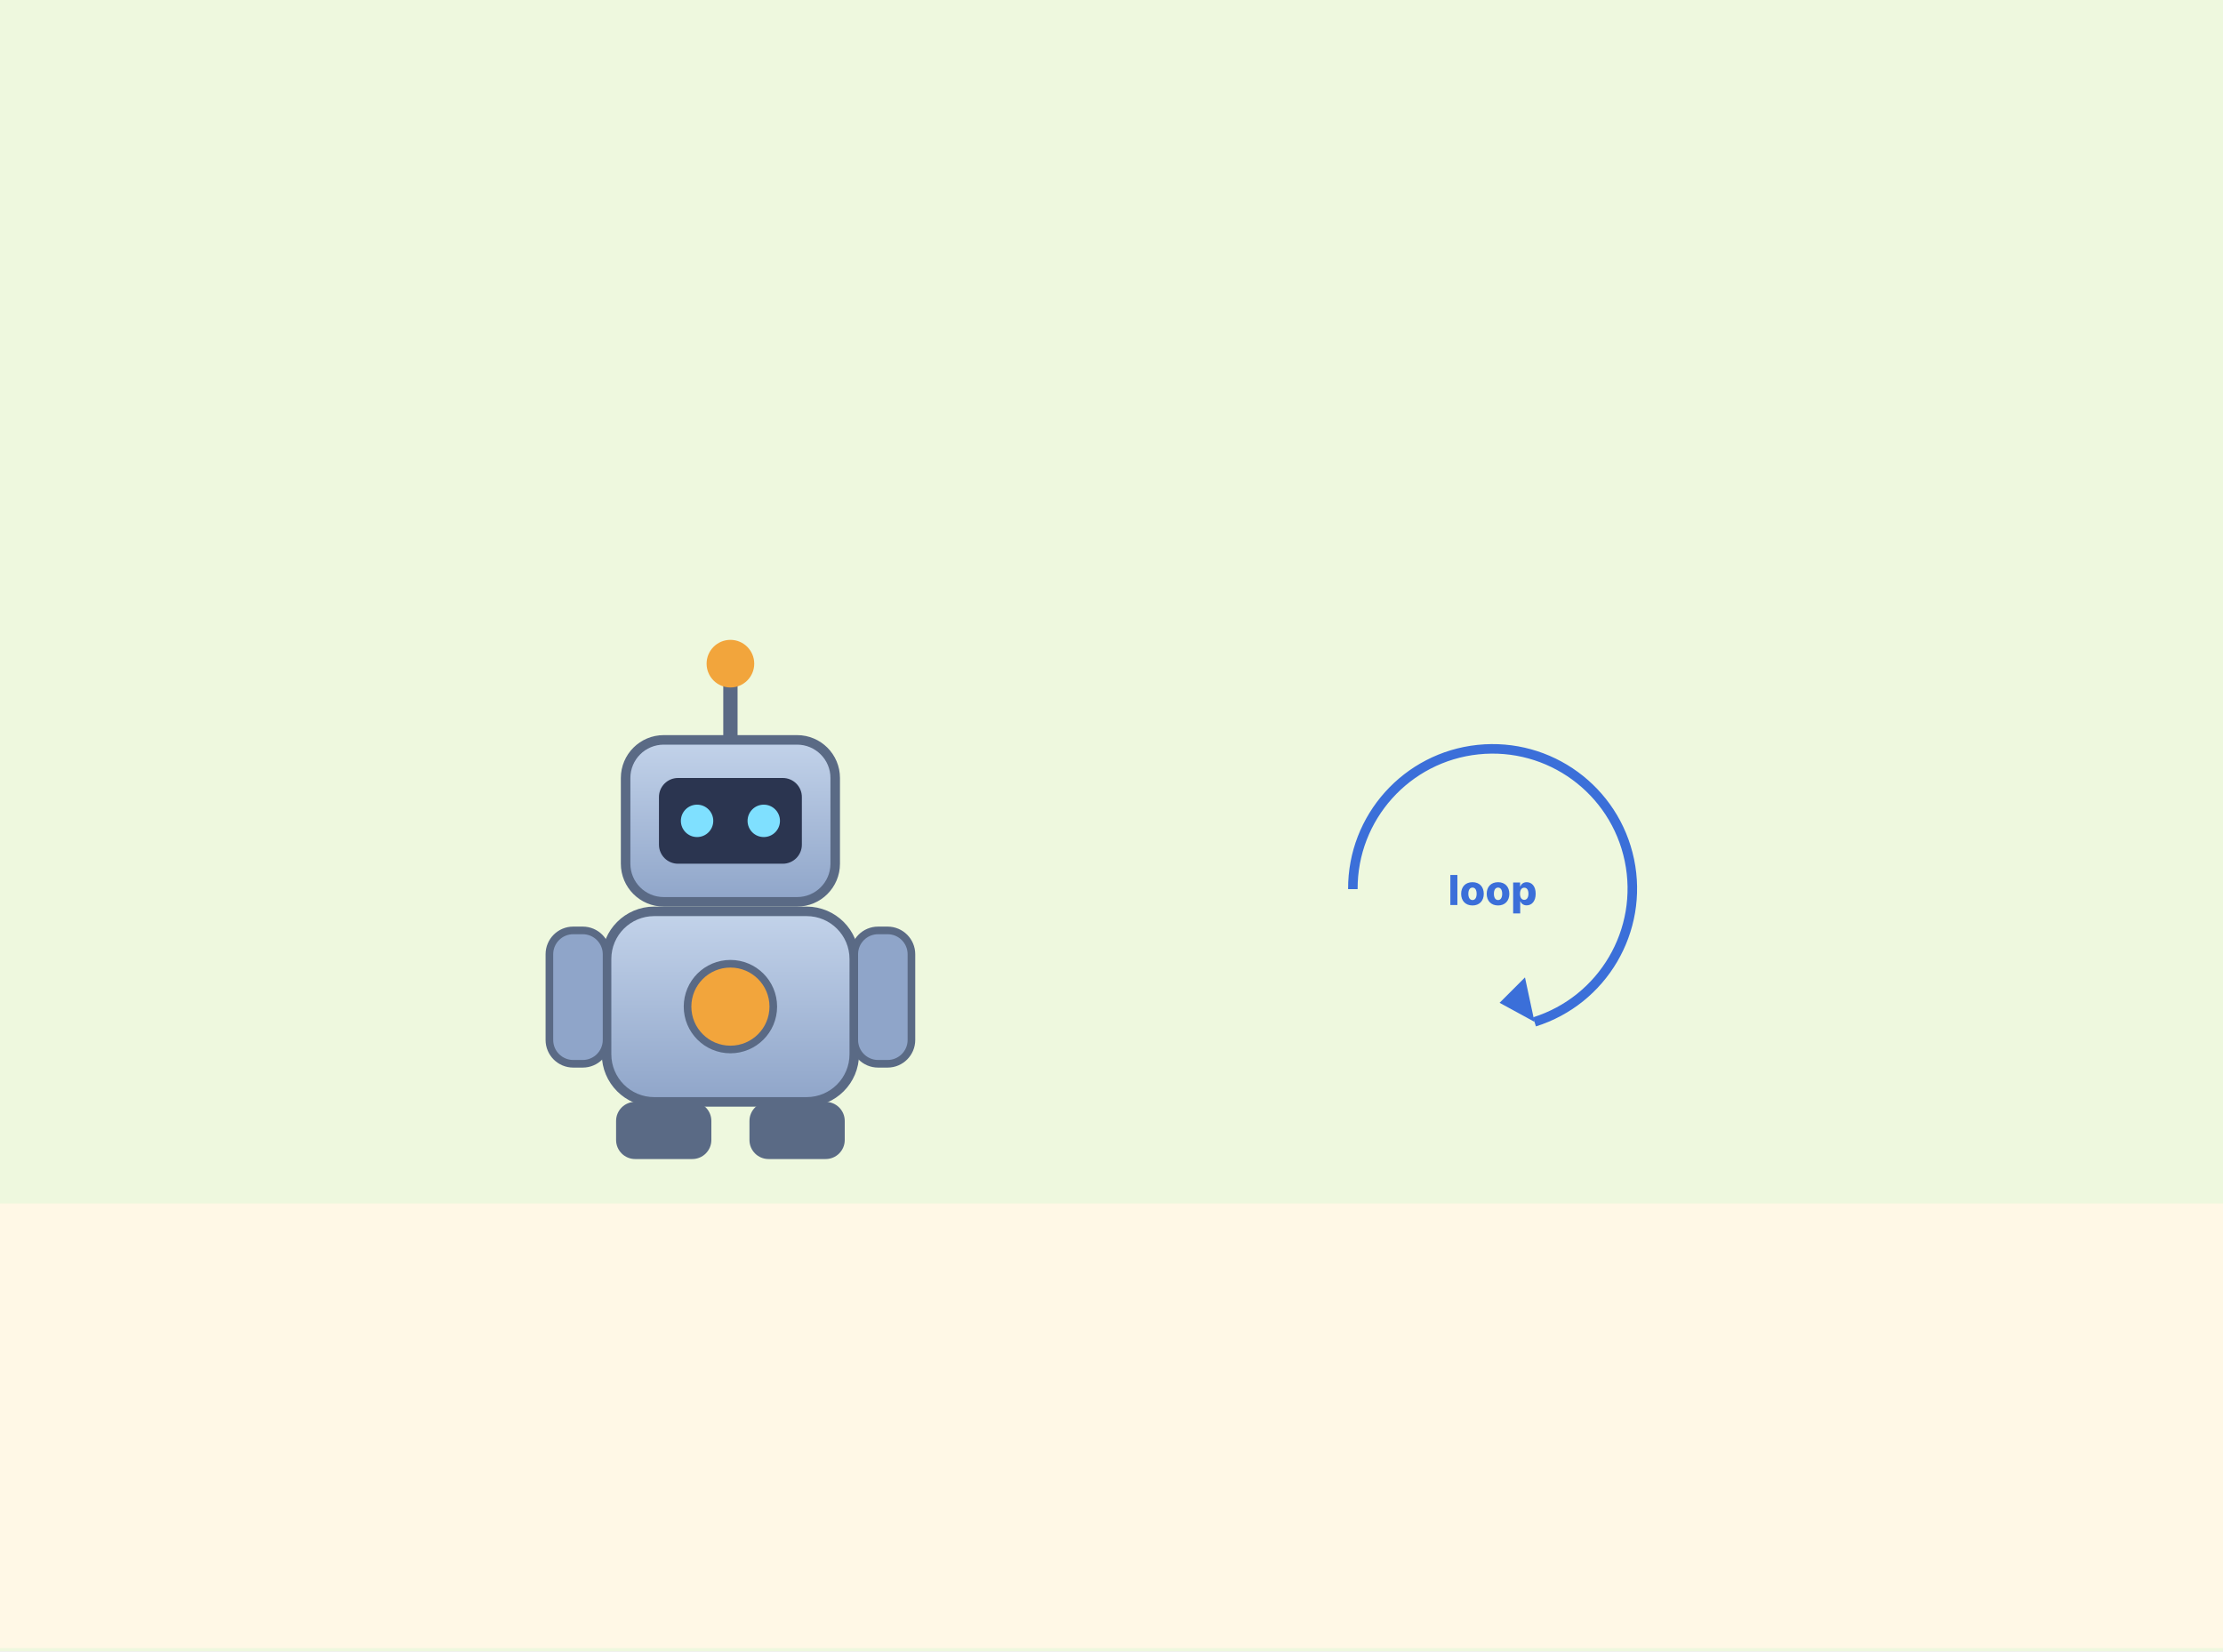
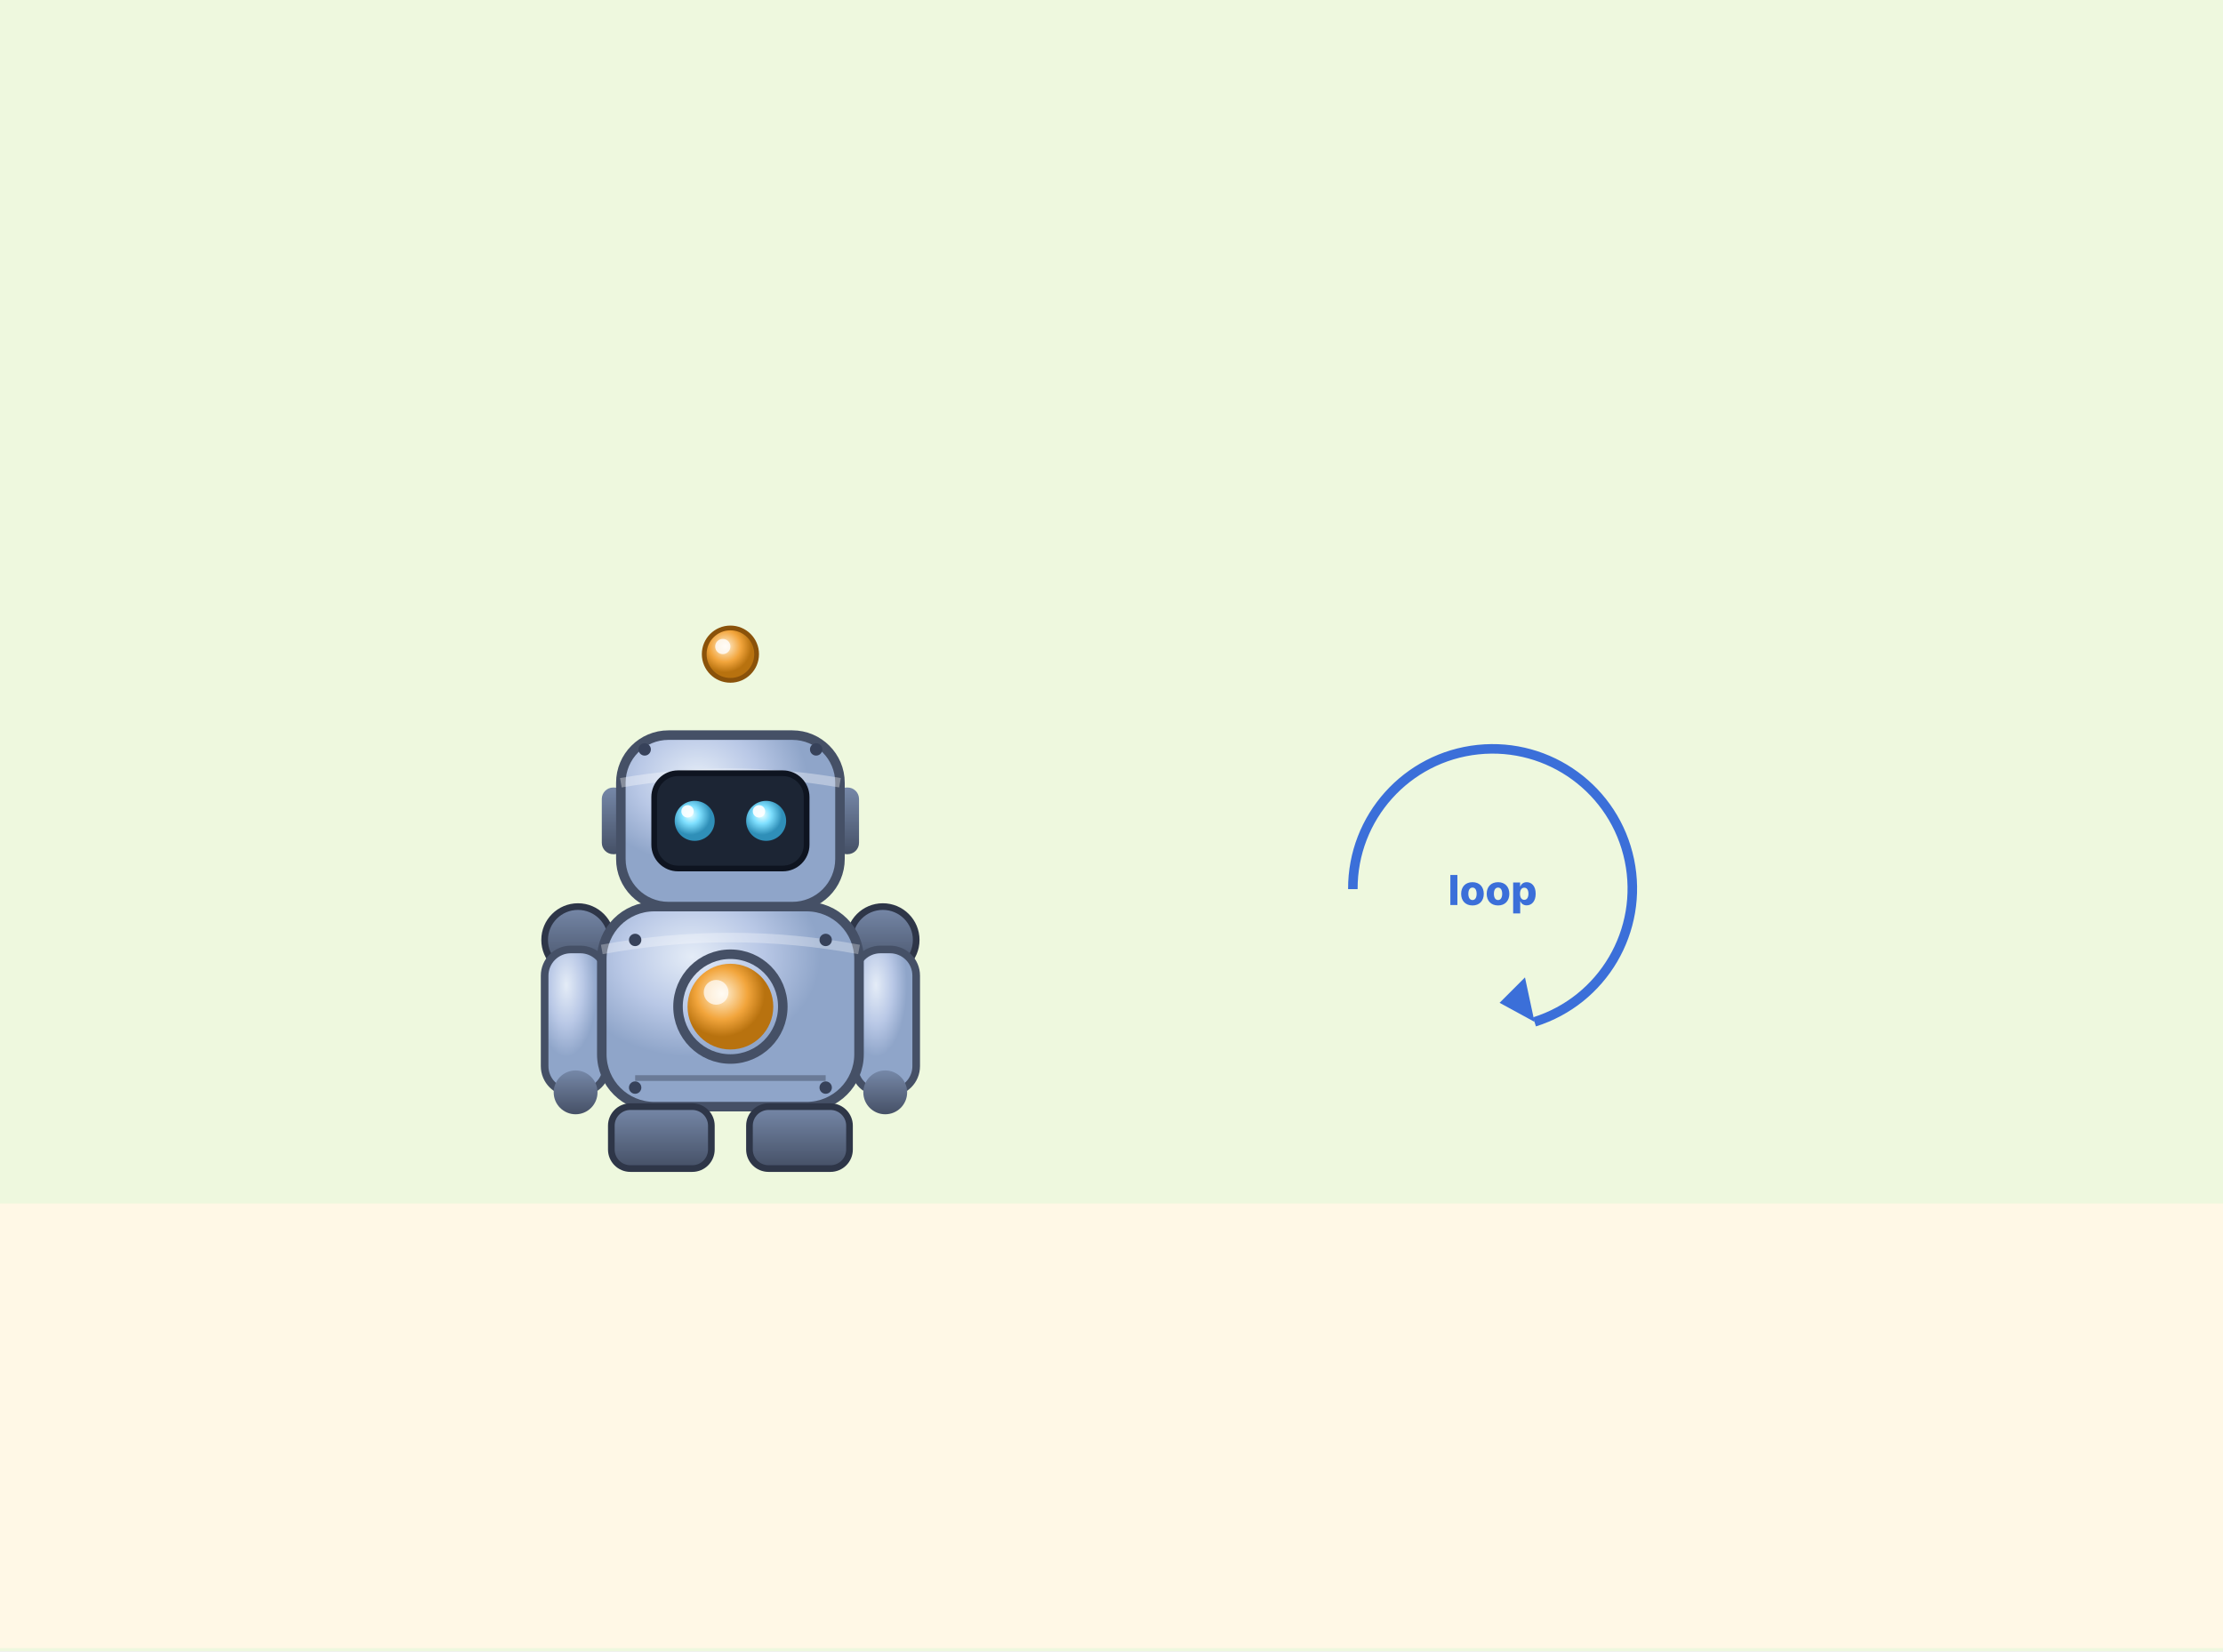
<svg xmlns="http://www.w3.org/2000/svg" viewBox="0 0 700 520">
  <rect width="700" height="520" fill="#eef8de" />
  <rect y="379" width="700" height="140" fill="#fff8e6" />
  <defs>
-     <linearGradient id="rbGrb230_320" x1="0" y1="0" x2="0" y2="1">
-       <stop offset="0%" stop-color="#c3d3ea" />
+     <radialGradient id="rbGrb230_320" cx="35%" cy="25%">
+       <stop offset="0%" stop-color="#e4ecf7" />
+       <stop offset="55%" stop-color="#b9c8e6" />
      <stop offset="100%" stop-color="#8fa5c9" />
+     </radialGradient>
+     <radialGradient id="rbLensrb230_320" cx="40%" cy="35%">
+       <stop offset="0%" stop-color="#eaffff" />
+       <stop offset="45%" stop-color="#7fe0ff" />
+       <stop offset="100%" stop-color="#2f8fb8" />
+     </radialGradient>
+     <radialGradient id="rbCorerb230_320" cx="40%" cy="35%">
+       <stop offset="0%" stop-color="#fff2d8" />
+       <stop offset="60%" stop-color="#f2a53c" />
+       <stop offset="100%" stop-color="#b8720f" />
+     </radialGradient>
+     <linearGradient id="rbDarkrb230_320" x1="0" y1="0" x2="0" y2="1">
+       <stop offset="0%" stop-color="#7688a8" />
+       <stop offset="100%" stop-color="#455066" />
    </linearGradient>
  </defs>
-   <line x1="230" y1="215.0" x2="230" y2="233.0" stroke="#5a6a85" stroke-width="4.5" />
-   <circle cx="230" cy="209.0" r="7.5" fill="#f2a53c" />
-   <rect x="197.0" y="233.0" width="66.0" height="51.0" rx="12.0" fill="url(#rbGrb230_320)" stroke="#5a6a85" stroke-width="3.0" />
-   <rect x="207.5" y="245.0" width="45.0" height="27.0" rx="6.0" fill="#2b3550" />
-   <circle cx="219.5" cy="258.5" r="5.1" fill="#7fe0ff" />
-   <circle cx="240.5" cy="258.5" r="5.1" fill="#7fe0ff" />
-   <rect x="191.0" y="287.0" width="78.0" height="60.0" rx="15.0" fill="url(#rbGrb230_320)" stroke="#5a6a85" stroke-width="3.0" />
-   <circle cx="230" cy="317.0" r="13.5" fill="#f2a53c" stroke="#5a6a85" stroke-width="2.4" />
-   <rect x="173.0" y="293.0" width="18.0" height="42.0" rx="7.5" fill="#8fa5c9" stroke="#5a6a85" stroke-width="2.4" />
-   <rect x="269.0" y="293.0" width="18.0" height="42.0" rx="7.5" fill="#8fa5c9" stroke="#5a6a85" stroke-width="2.4" />
-   <rect x="194.0" y="347.0" width="30.0" height="18.0" rx="6.0" fill="#5a6a85" />
-   <rect x="236.0" y="347.0" width="30.0" height="18.0" rx="6.0" fill="#5a6a85" />
+   <circle cx="182.0" cy="296.0" r="10.5" fill="url(#rbDarkrb230_320)" stroke="#2e3648" stroke-width="2.1" />
+   <circle cx="278.0" cy="296.0" r="10.5" fill="url(#rbDarkrb230_320)" stroke="#2e3648" stroke-width="2.1" />
+   <rect x="171.5" y="299.0" width="19.5" height="45.0" rx="8.25" fill="url(#rbGrb230_320)" stroke="#455066" stroke-width="2.4" />
+   <rect x="269.0" y="299.0" width="19.5" height="45.0" rx="8.25" fill="url(#rbGrb230_320)" stroke="#455066" stroke-width="2.4" />
+   <circle cx="181.25" cy="344.0" r="6.9" fill="url(#rbDarkrb230_320)" />
+   <circle cx="278.75" cy="344.0" r="6.9" fill="url(#rbDarkrb230_320)" />
+   <rect x="189.5" y="285.5" width="81.0" height="63.0" rx="16.5" fill="url(#rbGrb230_320)" stroke="#455066" stroke-width="3.0" />
+   <path d="M189.5,299.0 Q230,291.5 270.5,299.0" fill="none" stroke="#fff" stroke-width="3.0" opacity="0.3" />
+   <line x1="200.0" y1="339.5" x2="260.0" y2="339.5" stroke="#455066" stroke-width="1.8" opacity="0.5" />
+   <circle cx="200.0" cy="296.0" r="1.95" fill="#37425a" />
+   <circle cx="260.0" cy="296.0" r="1.95" fill="#37425a" />
+   <circle cx="200.0" cy="342.5" r="1.95" fill="#37425a" />
+   <circle cx="260.0" cy="342.5" r="1.95" fill="#37425a" />
+   <circle cx="230" cy="317.0" r="16.5" fill="none" stroke="#455066" stroke-width="3.0" />
+   <circle cx="230" cy="317.0" r="13.5" fill="url(#rbCorerb230_320)" />
+   <circle cx="225.5" cy="312.5" r="3.9" fill="#fff" opacity="0.7" />
+   <rect x="189.5" y="248.0" width="7.5" height="21.0" rx="3.6" fill="url(#rbDarkrb230_320)" />
+   <rect x="263.0" y="248.0" width="7.5" height="21.0" rx="3.6" fill="url(#rbDarkrb230_320)" />
+   <rect x="195.5" y="231.5" width="69.0" height="54.0" rx="15.0" fill="url(#rbGrb230_320)" stroke="#455066" stroke-width="3.0" />
+   <path d="M195.5,246.5 Q230,240.5 264.5,246.5" fill="none" stroke="#fff" stroke-width="3.0" opacity="0.35" />
+   <circle cx="203.0" cy="236.0" r="1.95" fill="#37425a" />
+   <circle cx="257.0" cy="236.0" r="1.95" fill="#37425a" />
+   <rect x="206.0" y="243.5" width="48.0" height="30.0" rx="7.5" fill="#1c2534" stroke="#0e1420" stroke-width="1.8" />
+   <circle cx="218.75" cy="258.5" r="6.3" fill="url(#rbLensrb230_320)" />
+   <circle cx="241.25" cy="258.5" r="6.3" fill="url(#rbLensrb230_320)" />
+   <circle cx="216.5" cy="255.5" r="1.95" fill="#fff" opacity="0.9" />
+   <circle cx="239.0" cy="255.5" r="1.95" fill="#fff" opacity="0.9" />
+   <line x1="230" y1="212.0" x2="230" y2="233.0" stroke="url(#rbDarkrb230_320)" stroke-width="4.5" />
+   <circle cx="230" cy="206.0" r="8.25" fill="url(#rbCorerb230_320)" stroke="#8a520a" stroke-width="1.5" />
+   <circle cx="227.6" cy="203.6" r="2.4" fill="#fff" opacity="0.8" />
+   <rect x="192.5" y="348.5" width="31.5" height="19.5" rx="6.0" fill="url(#rbDarkrb230_320)" stroke="#2e3648" stroke-width="2.1" />
+   <rect x="236.0" y="348.5" width="31.5" height="19.5" rx="6.0" fill="url(#rbDarkrb230_320)" stroke="#2e3648" stroke-width="2.1" />
  <path d="M426,280 A44,44 0 1 1 483.2,321.8" fill="none" stroke="#3b6fd9" stroke-width="3" />
  <polygon points="483.2,321.8 472.2,315.8 480.2,307.8" fill="#3b6fd9" />
  <text x="470" y="285" text-anchor="middle" font-family="Inter,Arial,sans-serif" font-size="13" font-weight="800" fill="#3b6fd9">loop</text>
</svg>
